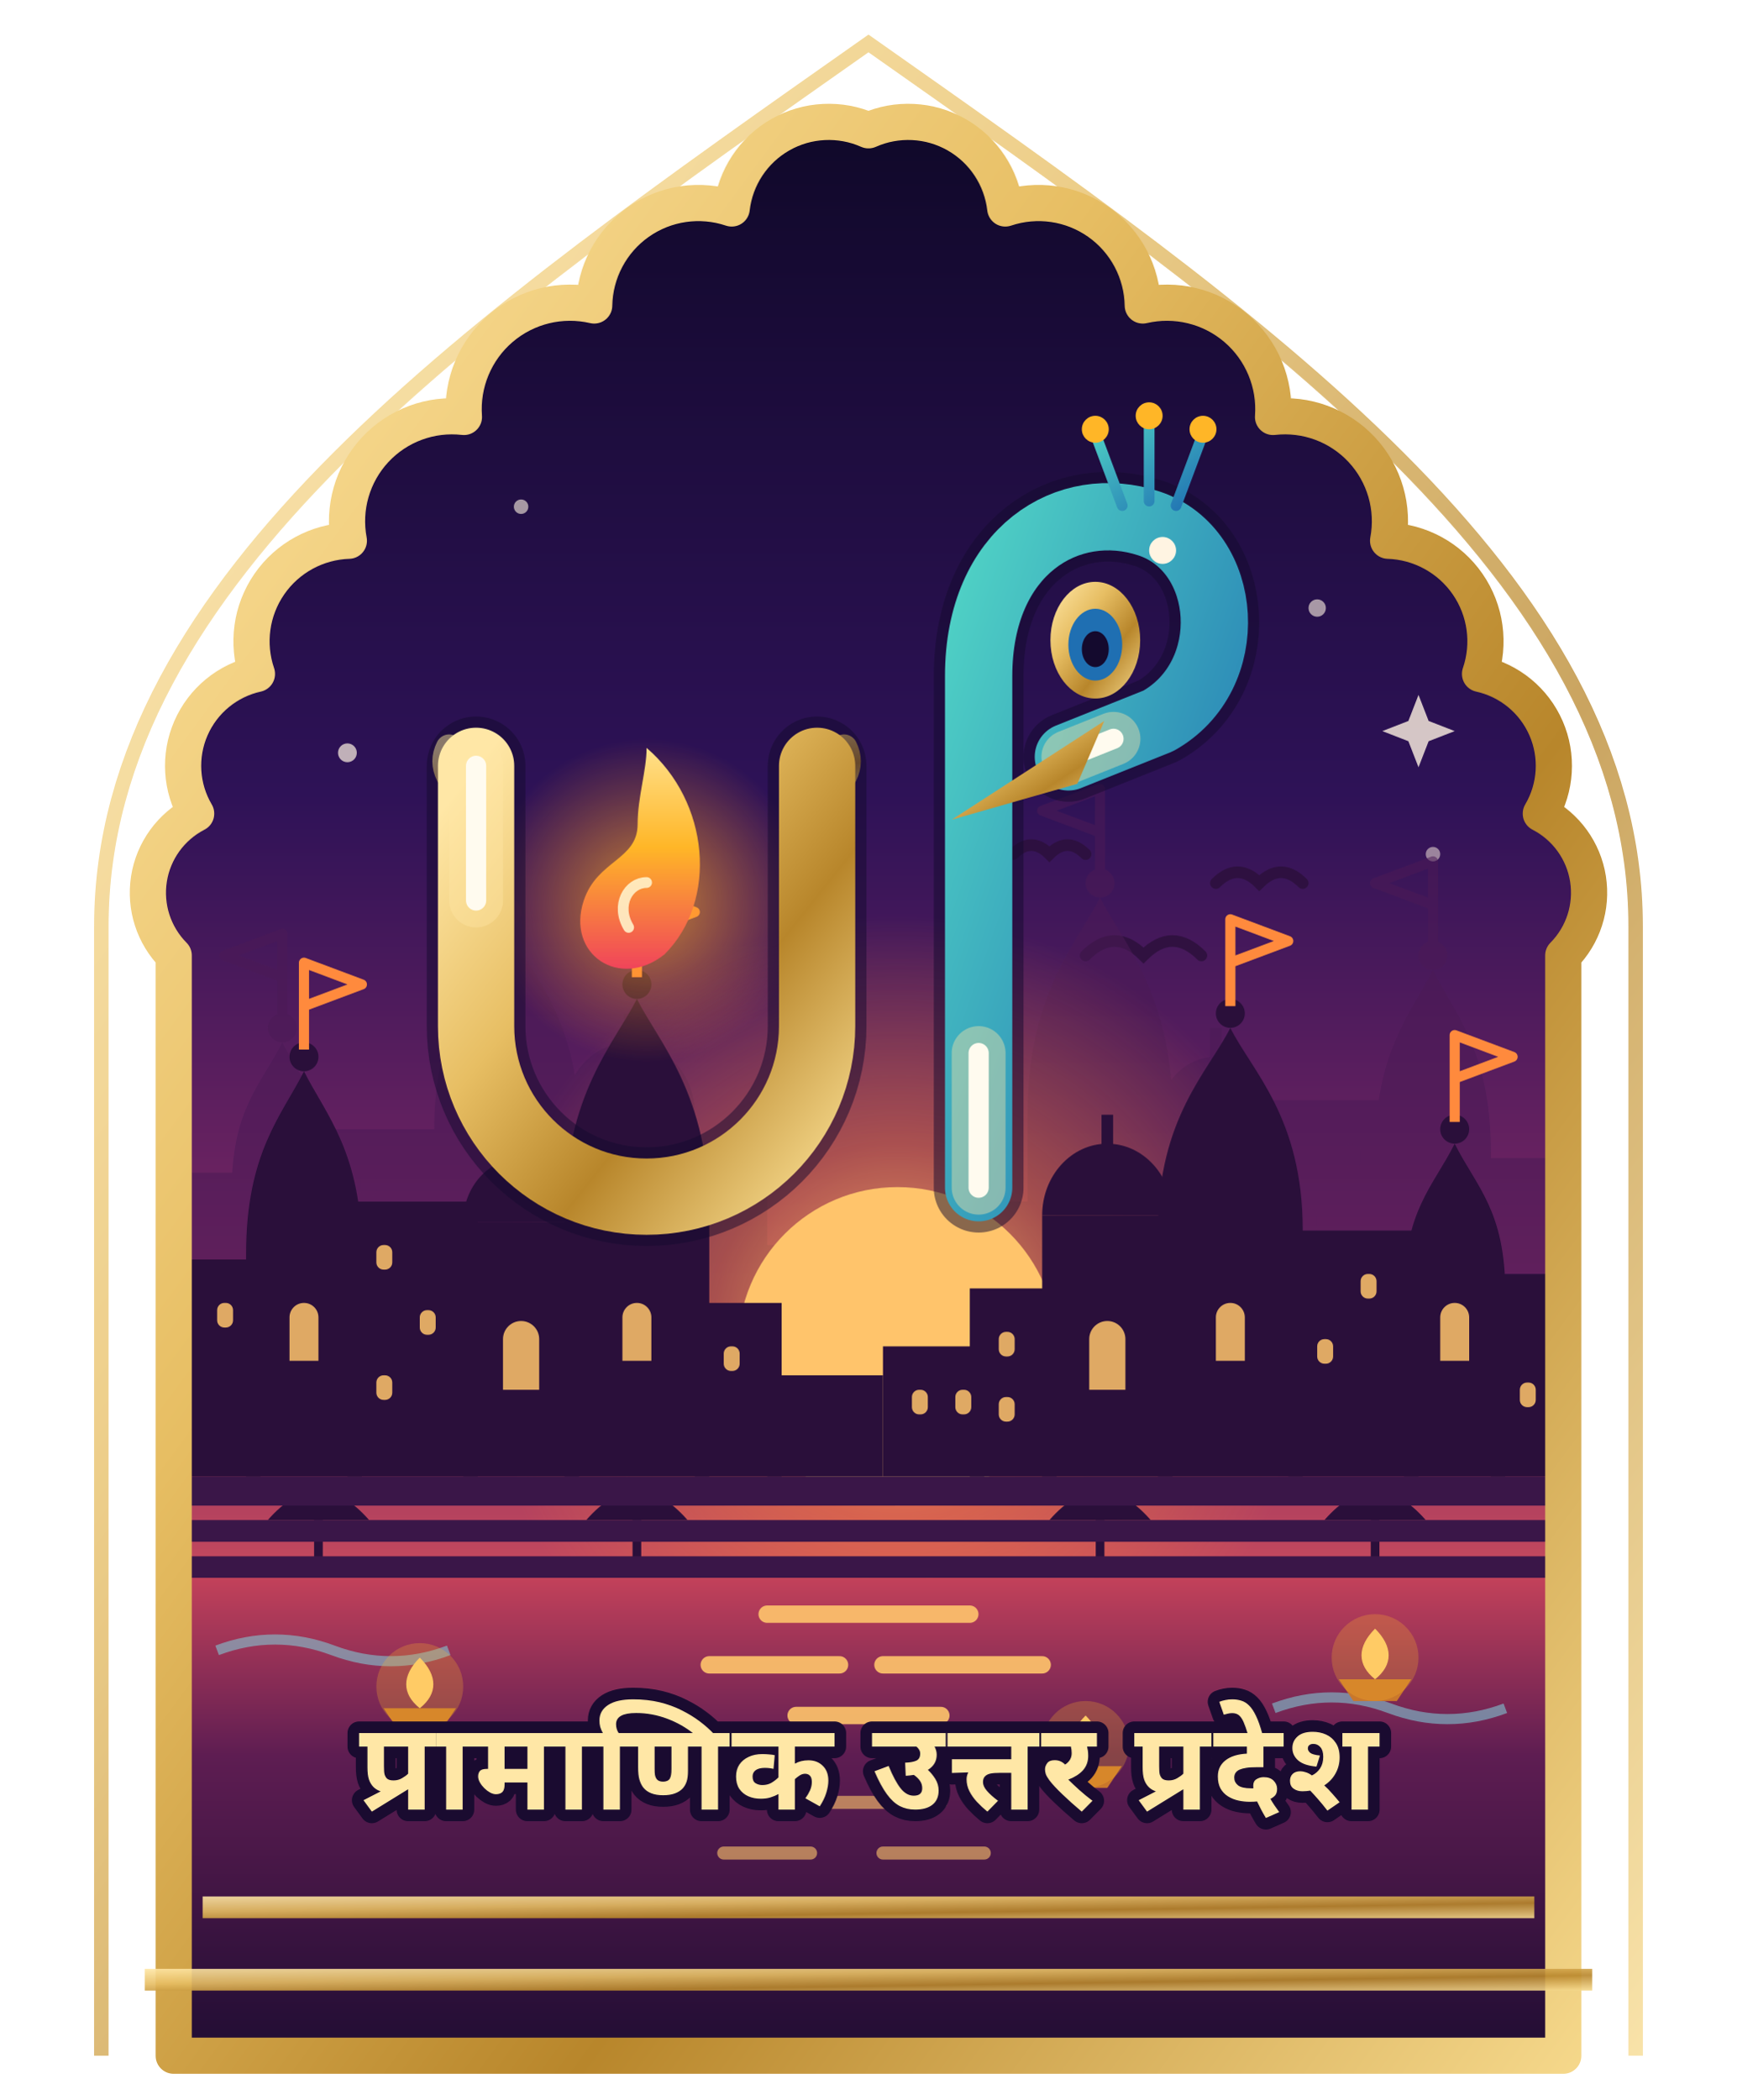
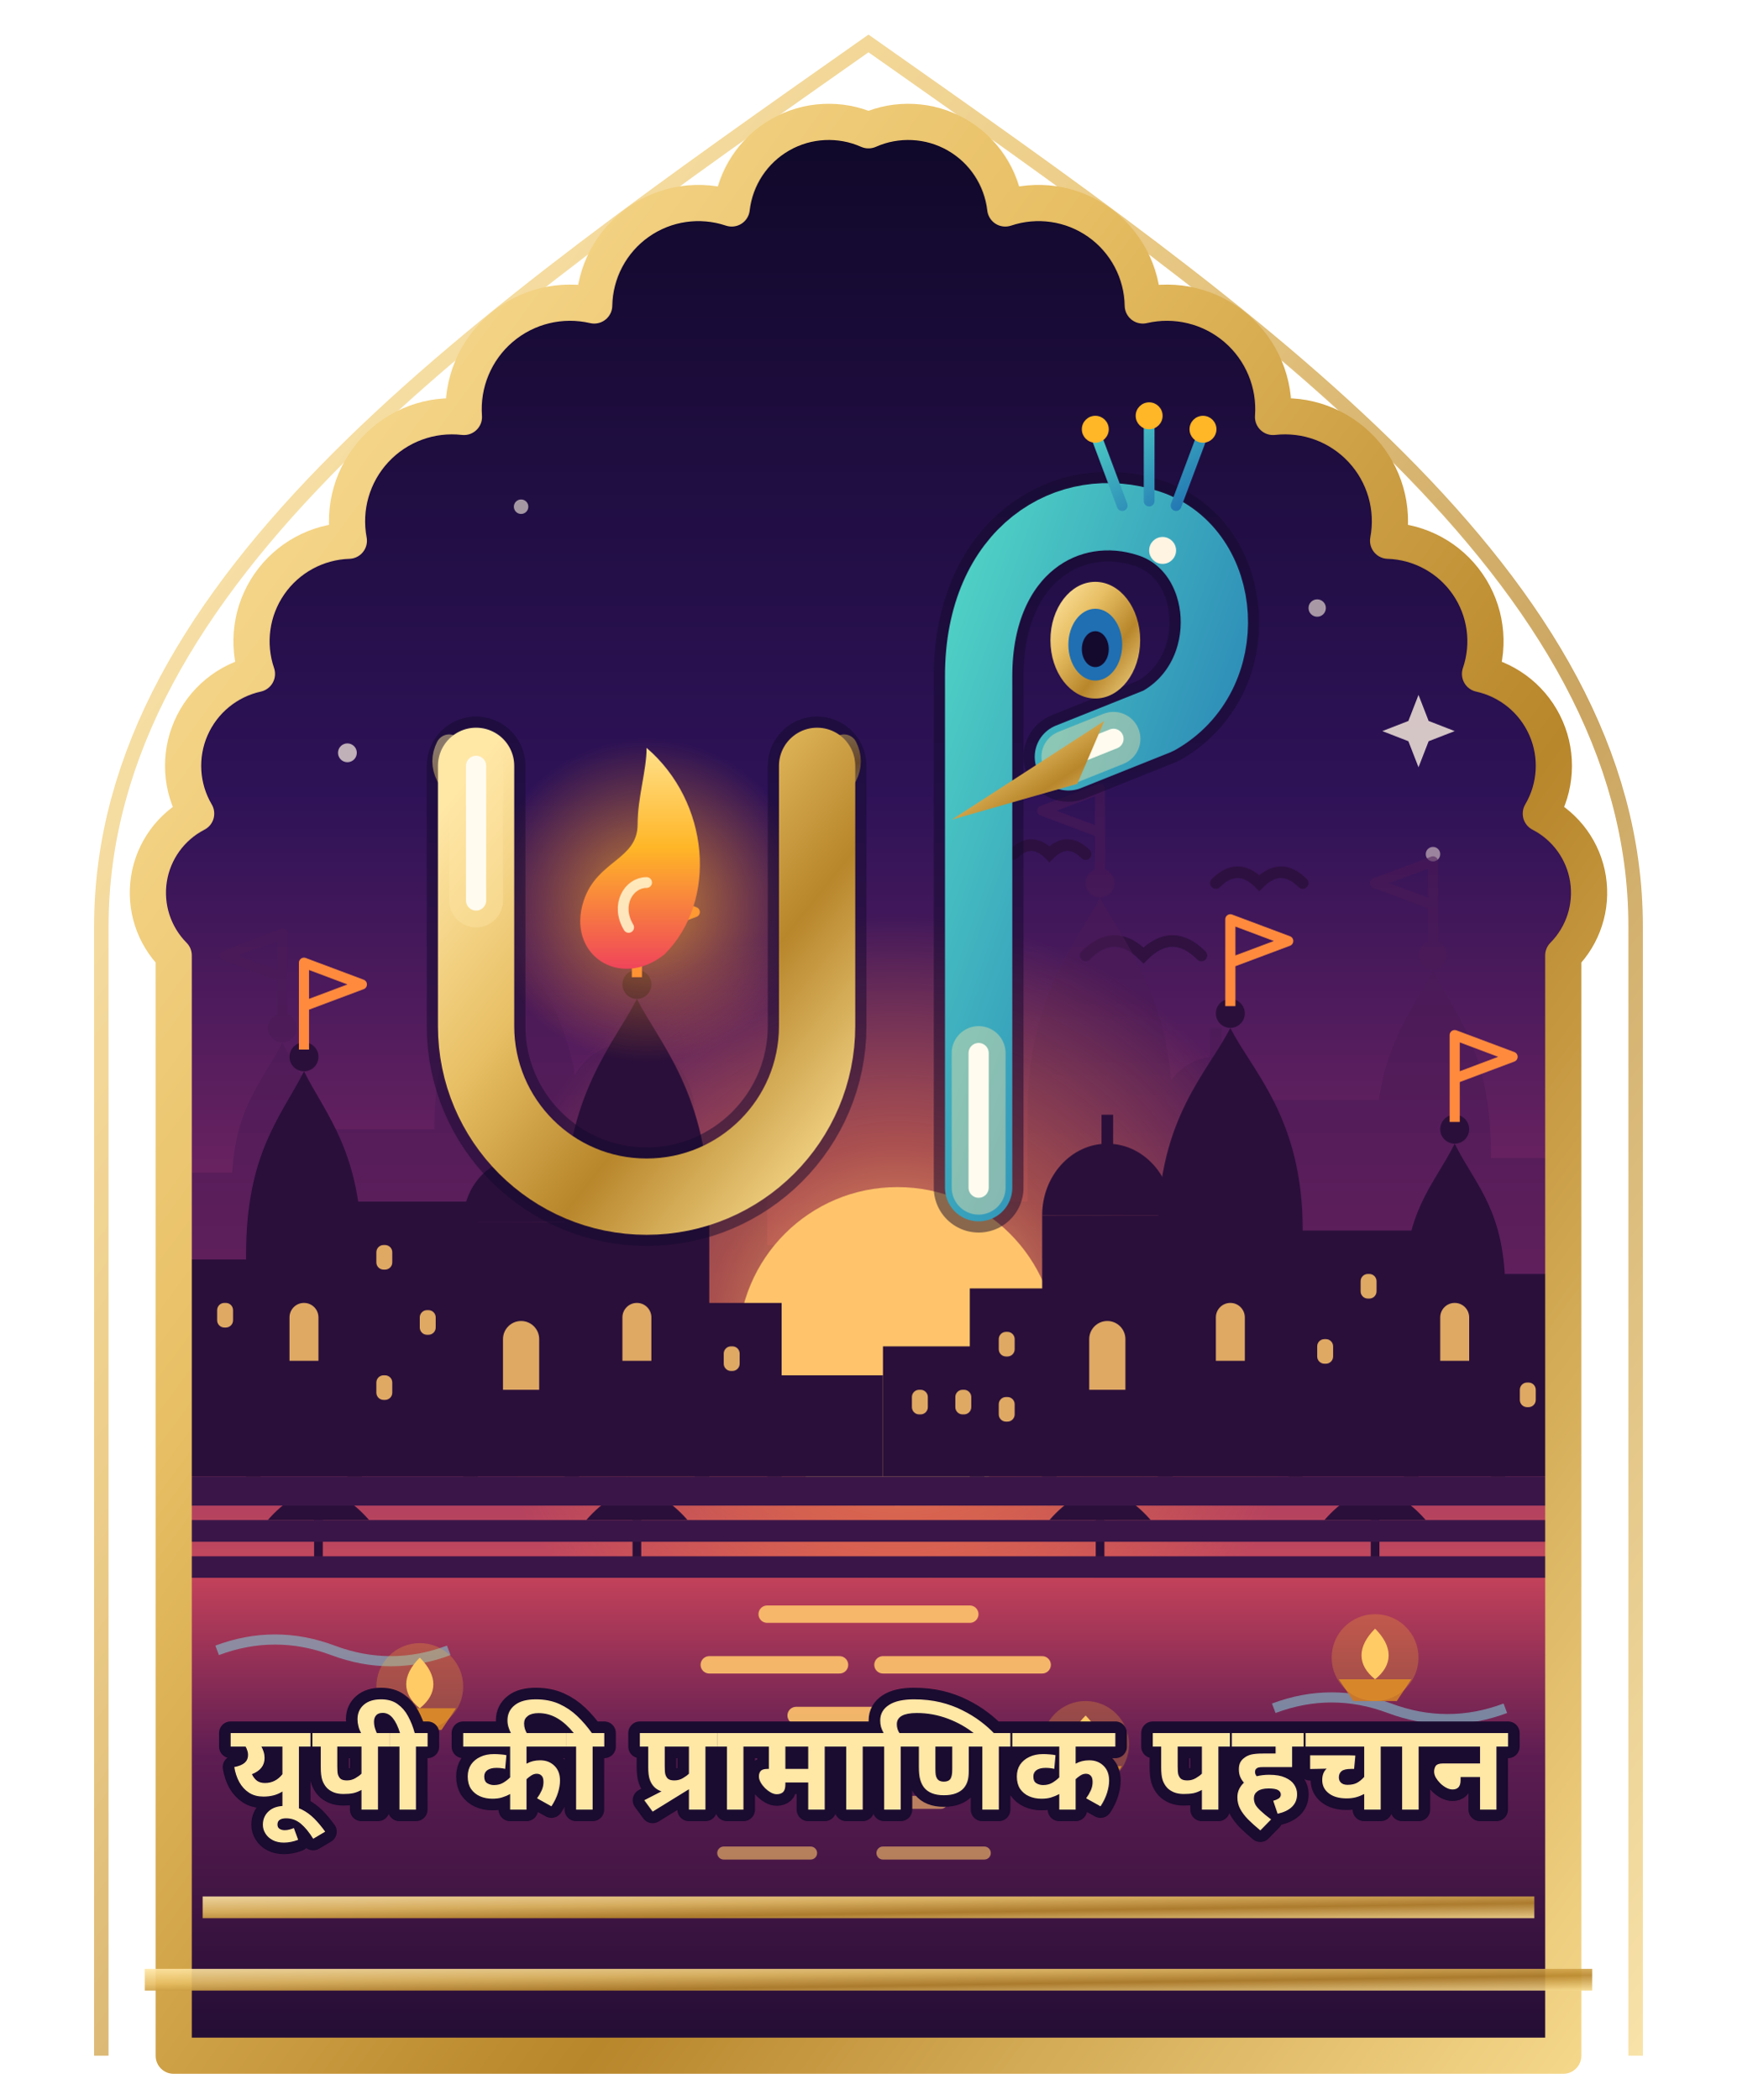
- <svg xmlns="http://www.w3.org/2000/svg" viewBox="0 0 240 290" role="img" aria-label="Authentic UP emblem, प्रामाणिक उत्तर प्रदेश">
+ <svg xmlns="http://www.w3.org/2000/svg" viewBox="0 0 240 290" role="img" aria-label="Authentic UP emblem, यूपी की प्रामाणिक पहचान">
  <defs>
    <linearGradient id="aufull-gold" x1="0" y1="0" x2="1" y2="1">
      <stop offset="0" stop-color="#FFE7A6" />
      <stop offset=".35" stop-color="#E7BE63" />
      <stop offset=".65" stop-color="#B8862B" />
      <stop offset="1" stop-color="#F6D98C" />
    </linearGradient>
    <linearGradient id="aufull-silk" x1="0" y1="0" x2="0" y2="1">
      <stop offset="0" stop-color="#FFE08A" />
      <stop offset=".45" stop-color="#FFB627" />
      <stop offset="1" stop-color="#F0445A" />
    </linearGradient>
    <linearGradient id="aufull-sky" x1="0" y1="0" x2="0" y2="1">
      <stop offset="0" stop-color="#0F0828" />
      <stop offset=".35" stop-color="#2E1257" />
      <stop offset=".6" stop-color="#7A2763" />
      <stop offset=".8" stop-color="#E0565B" />
      <stop offset="1" stop-color="#FFB25E" />
    </linearGradient>
    <linearGradient id="aufull-river" x1="0" y1="0" x2="0" y2="1">
      <stop offset="0" stop-color="#C2415A" />
      <stop offset=".35" stop-color="#5E1D52" />
      <stop offset="1" stop-color="#1A0B30" />
    </linearGradient>
    <radialGradient id="aufull-sunGlow">
      <stop offset="0" stop-color="#FFD27A" stop-opacity=".9" />
      <stop offset=".45" stop-color="#FF8A3D" stop-opacity=".45" />
      <stop offset="1" stop-color="#FF8A3D" stop-opacity="0" />
    </radialGradient>
    <linearGradient id="aufull-teal" x1="0" y1="0" x2="1" y2="1">
      <stop offset="0" stop-color="#4FD1C5" />
      <stop offset="1" stop-color="#1F6FB2" />
    </linearGradient>
    <radialGradient id="aufull-flameGlow">
      <stop offset="0" stop-color="#FFB627" stop-opacity=".7" />
      <stop offset="1" stop-color="#FF8A1F" stop-opacity="0" />
    </radialGradient>
    <clipPath id="aufull-clip">
      <path d="M24 284V132.0A12.3 12.3 0 0 1 27.1 112.4A13.0 13.0 0 0 1 35.5 93.1A13.9 13.9 0 0 1 48.2 74.7A14.5 14.5 0 0 1 64.1 57.6A14.7 14.7 0 0 1 82.1 42.2A14.4 14.4 0 0 1 101.1 28.8A13.5 13.5 0 0 1 120.0 18.0A13.5 13.5 0 0 1 138.9 28.8A14.4 14.4 0 0 1 157.9 42.2A14.7 14.7 0 0 1 175.9 57.6A14.5 14.5 0 0 1 191.8 74.7A13.9 13.9 0 0 1 204.5 93.1A13.0 13.0 0 0 1 212.9 112.4A12.3 12.3 0 0 1 216.0 132.0V284Z" />
    </clipPath>
  </defs>
  <style>
        .aufull-run{animation:aufull-run 3s linear infinite}
        @keyframes aufull-run{to{stroke-dashoffset:-240}}
        .aufull-shim{animation:aufull-shim 2.6s ease-in-out infinite}
        @keyframes aufull-shim{50%{opacity:.25;transform:translateX(3px)}}
        .aufull-shim2{animation:aufull-shim 2.6s ease-in-out -1.3s infinite}
        .aufull-bob{animation:aufull-bob 3s ease-in-out infinite}
        @keyframes aufull-bob{50%{transform:translateY(1.6px)}}
        .aufull-sun{animation:aufull-sun 5s ease-in-out infinite;transform-box:fill-box;transform-origin:50% 50%}
        @keyframes aufull-sun{50%{transform:scale(1.08);opacity:.8}}
        .aufull-fly{animation:aufull-fly 9s ease-in-out infinite}
        @keyframes aufull-fly{50%{transform:translate(8px,-4px)}}
        .aufull-flame{animation:aufull-flame 1.6s ease-in-out infinite;transform-box:fill-box;transform-origin:50% 90%}
        @keyframes aufull-flame{50%{transform:scale(.9,1.08) rotate(-3deg)}}
        .aufull-halo{animation:aufull-halo 1.6s ease-in-out infinite;transform-box:fill-box;transform-origin:50% 50%}
        @keyframes aufull-halo{50%{opacity:.35;transform:scale(1.15)}}
        @media (prefers-reduced-motion: reduce){.aufull-run,.aufull-shim,.aufull-shim2,.aufull-bob,.aufull-sun,.aufull-fly,.aufull-flame,.aufull-halo{animation:none}}
      </style>
  <path d="M14 284V128C14 80 66 44 120 6C174 44 226 80 226 128V284" fill="none" stroke="url(#aufull-gold)" stroke-width="2" opacity=".75" />
  <path d="M24 284V132.0A12.3 12.3 0 0 1 27.1 112.4A13.0 13.0 0 0 1 35.5 93.1A13.9 13.9 0 0 1 48.2 74.7A14.5 14.5 0 0 1 64.1 57.6A14.7 14.7 0 0 1 82.1 42.2A14.4 14.4 0 0 1 101.1 28.8A13.5 13.5 0 0 1 120.0 18.0A13.5 13.5 0 0 1 138.9 28.8A14.4 14.4 0 0 1 157.9 42.2A14.7 14.7 0 0 1 175.9 57.6A14.5 14.5 0 0 1 191.8 74.7A13.9 13.9 0 0 1 204.5 93.1A13.0 13.0 0 0 1 212.9 112.4A12.3 12.3 0 0 1 216.0 132.0V284Z" fill="url(#aufull-sky)" />
  <g clip-path="url(#aufull-clip)">
    <g fill="#FFF4E2">
      <circle cx="48" cy="104" r="1.3" opacity=".7" />
      <circle cx="72" cy="70" r="1" opacity=".6" />
      <circle cx="182" cy="84" r="1.2" opacity=".6" />
      <circle cx="198" cy="118" r="1" opacity=".5" />
      <path d="M196 96l1.4 3.6 3.6 1.4-3.6 1.4-1.4 3.6-1.4-3.6-3.6-1.4 3.6-1.4z" opacity=".8" />
    </g>
    <g class="aufull-fly" fill="none" stroke="#2A0F3A" stroke-width="1.6" stroke-linecap="round" opacity=".8">
      <path d="M150 132q4-4 8 0q4-4 8 0" />
      <path d="M168 122q3-3 6 0q3-3 6 0" />
      <path d="M140 118q2.5-2.5 5 0q2.5-2.5 5 0" />
    </g>
    <g opacity=".55" transform="translate(240 0) scale(-1 1) translate(0 -14)">
      <g fill="#4A1A55">
        <rect x="20" y="174" width="16" height="30" />
        <path d="M34 204V173.2C34 159.2 39 154 42 148C45 154 50 159.2 50 173.2V204Z" />
        <circle cx="42" cy="146" r="2" />
        <rect x="48" y="166" width="18" height="38" />
        <rect x="64" y="168.8" width="16" height="35.2" />
        <path d="M64 168.8A8 8.8 0 0 1 80 168.8Z" />
        <path d="M72 156v6" stroke="#4A1A55" stroke-width="1.6" />
        <path d="M78 204V167.7C78 151.2 85 144 88 138C91 144 98 151.2 98 167.7V204Z" />
        <circle cx="88" cy="136" r="2" />
        <rect x="96" y="180" width="12" height="24" />
        <rect x="106" y="190" width="16" height="14" />
        <rect x="122" y="186" width="14" height="18" />
        <rect x="134" y="178" width="12" height="26" />
        <rect x="144" y="167.9" width="18" height="36.1" />
        <path d="M144 167.9A9 9.9 0 0 1 162 167.9Z" />
        <path d="M153 154v6" stroke="#4A1A55" stroke-width="1.6" />
        <path d="M160 204V169.9C160 154.4 167 148 170 142C173 148 180 154.4 180 169.9V204Z" />
        <circle cx="170" cy="140" r="2" />
        <rect x="178" y="170" width="18" height="34" />
        <path d="M194 204V178.7C194 167.2 198 164 201 158C204 164 208 167.2 208 178.7V204Z" />
        <circle cx="201" cy="156" r="2" />
        <rect x="206" y="176" width="14" height="28" />
        <path d="M37 210q7-8 14 0z" />
        <path d="M44 210v6" stroke="#4A1A55" stroke-width="1.2" />
        <path d="M81 210q7-8 14 0z" />
        <path d="M88 210v6" stroke="#4A1A55" stroke-width="1.2" />
        <path d="M145 210q7-8 14 0z" />
        <path d="M152 210v6" stroke="#4A1A55" stroke-width="1.2" />
        <path d="M183 210q7-8 14 0z" />
        <path d="M190 210v6" stroke="#4A1A55" stroke-width="1.2" />
      </g>
      <g fill="#4A1A55" opacity=".85">
        <rect x="24" y="180" width="2.2" height="3.4" rx="1" />
        <rect x="30" y="180" width="2.2" height="3.4" rx="1" />
        <rect x="24" y="189" width="2.2" height="3.4" rx="1" />
        <path d="M40 188v-6a2 2 0 0 1 4 0v6z" />
        <rect x="52" y="172" width="2.2" height="3.4" rx="1" />
        <rect x="58" y="181" width="2.2" height="3.4" rx="1" />
        <rect x="52" y="190" width="2.2" height="3.4" rx="1" />
        <path d="M69.5 192v-7a2.5 2.5 0 0 1 5 0v7z" />
        <path d="M86 188v-6a2 2 0 0 1 4 0v6z" />
        <rect x="100" y="186" width="2.2" height="3.4" rx="1" />
        <rect x="126" y="192" width="2.2" height="3.4" rx="1" />
        <rect x="132" y="192" width="2.2" height="3.4" rx="1" />
        <rect x="138" y="184" width="2.2" height="3.4" rx="1" />
        <rect x="138" y="193" width="2.2" height="3.4" rx="1" />
        <path d="M150.5 192v-7a2.5 2.5 0 0 1 5 0v7z" />
        <path d="M168 188v-6a2 2 0 0 1 4 0v6z" />
        <rect x="188" y="176" width="2.2" height="3.4" rx="1" />
        <rect x="182" y="185" width="2.2" height="3.4" rx="1" />
        <path d="M199 188v-6a2 2 0 0 1 4 0v6z" />
        <rect x="216" y="182" width="2.2" height="3.4" rx="1" />
        <rect x="210" y="191" width="2.2" height="3.4" rx="1" />
        <rect x="216" y="191" width="2.2" height="3.4" rx="1" />
      </g>
      <g fill="none" stroke="#4A1A55" stroke-width="1.4" stroke-linejoin="round">
        <path d="M42 145V133l8 3-8 3" />
        <path d="M88 135V123l8 3-8 3" />
        <path d="M170 139V127l8 3-8 3" />
        <path d="M201 155V143l8 3-8 3" />
      </g>
    </g>
    <circle class="aufull-sun" cx="124" cy="184" r="58" fill="url(#aufull-sunGlow)" />
    <circle cx="124" cy="186" r="22" fill="#FFC46B" stroke="none" stroke-width="1.5" />
    <g fill="#2A0F3A">
      <rect x="20" y="174" width="16" height="30" />
      <path d="M34 204V173.2C34 159.2 39 154 42 148C45 154 50 159.2 50 173.2V204Z" />
      <circle cx="42" cy="146" r="2" />
      <rect x="48" y="166" width="18" height="38" />
      <rect x="64" y="168.8" width="16" height="35.2" />
      <path d="M64 168.8A8 8.8 0 0 1 80 168.8Z" />
      <path d="M72 156v6" stroke="#2A0F3A" stroke-width="1.6" />
      <path d="M78 204V167.7C78 151.2 85 144 88 138C91 144 98 151.2 98 167.7V204Z" />
      <circle cx="88" cy="136" r="2" />
      <rect x="96" y="180" width="12" height="24" />
      <rect x="106" y="190" width="16" height="14" />
      <rect x="122" y="186" width="14" height="18" />
      <rect x="134" y="178" width="12" height="26" />
      <rect x="144" y="167.9" width="18" height="36.1" />
      <path d="M144 167.9A9 9.9 0 0 1 162 167.9Z" />
      <path d="M153 154v6" stroke="#2A0F3A" stroke-width="1.6" />
      <path d="M160 204V169.9C160 154.4 167 148 170 142C173 148 180 154.4 180 169.9V204Z" />
      <circle cx="170" cy="140" r="2" />
      <rect x="178" y="170" width="18" height="34" />
      <path d="M194 204V178.7C194 167.2 198 164 201 158C204 164 208 167.2 208 178.7V204Z" />
      <circle cx="201" cy="156" r="2" />
      <rect x="206" y="176" width="14" height="28" />
      <path d="M37 210q7-8 14 0z" />
      <path d="M44 210v6" stroke="#2A0F3A" stroke-width="1.2" />
      <path d="M81 210q7-8 14 0z" />
      <path d="M88 210v6" stroke="#2A0F3A" stroke-width="1.2" />
      <path d="M145 210q7-8 14 0z" />
      <path d="M152 210v6" stroke="#2A0F3A" stroke-width="1.2" />
      <path d="M183 210q7-8 14 0z" />
      <path d="M190 210v6" stroke="#2A0F3A" stroke-width="1.2" />
    </g>
    <g fill="#FFC46B" opacity=".85">
      <rect x="24" y="180" width="2.2" height="3.4" rx="1" />
      <rect x="30" y="180" width="2.2" height="3.4" rx="1" />
      <rect x="24" y="189" width="2.2" height="3.4" rx="1" />
      <path d="M40 188v-6a2 2 0 0 1 4 0v6z" />
      <rect x="52" y="172" width="2.2" height="3.4" rx="1" />
      <rect x="58" y="181" width="2.2" height="3.4" rx="1" />
      <rect x="52" y="190" width="2.2" height="3.4" rx="1" />
      <path d="M69.5 192v-7a2.5 2.5 0 0 1 5 0v7z" />
      <path d="M86 188v-6a2 2 0 0 1 4 0v6z" />
      <rect x="100" y="186" width="2.2" height="3.4" rx="1" />
      <rect x="126" y="192" width="2.2" height="3.4" rx="1" />
      <rect x="132" y="192" width="2.2" height="3.4" rx="1" />
      <rect x="138" y="184" width="2.2" height="3.4" rx="1" />
      <rect x="138" y="193" width="2.2" height="3.4" rx="1" />
      <path d="M150.5 192v-7a2.5 2.5 0 0 1 5 0v7z" />
      <path d="M168 188v-6a2 2 0 0 1 4 0v6z" />
      <rect x="188" y="176" width="2.2" height="3.4" rx="1" />
      <rect x="182" y="185" width="2.2" height="3.4" rx="1" />
      <path d="M199 188v-6a2 2 0 0 1 4 0v6z" />
      <rect x="216" y="182" width="2.2" height="3.4" rx="1" />
      <rect x="210" y="191" width="2.2" height="3.4" rx="1" />
      <rect x="216" y="191" width="2.2" height="3.4" rx="1" />
    </g>
    <g fill="none" stroke="#FF8A3D" stroke-width="1.4" stroke-linejoin="round">
      <path d="M42 145V133l8 3-8 3" />
      <path d="M88 135V123l8 3-8 3" />
      <path d="M170 139V127l8 3-8 3" />
      <path d="M201 155V143l8 3-8 3" />
    </g>
    <g fill="#3A1648" opacity="1">
      <rect x="10" y="204" width="220" height="4" />
      <rect x="10" y="210" width="220" height="3" />
      <rect x="10" y="215" width="220" height="3" />
    </g>
    <rect x="10" y="218" width="220" height="70" fill="url(#aufull-river)" />
    <g stroke="#FFC46B" stroke-linecap="round">
      <path class="aufull-shim" d="M106 223h28M98 230h18M122 230h22M110 237h20" stroke-width="2.4" opacity=".9" />
      <path class="aufull-shim2" d="M112 249h18M100 256h12M122 256h14" stroke-width="1.8" opacity=".6" />
    </g>
    <path d="M30 228q8-3 16 0t16 0M176 236q8-3 16 0t16 0" fill="none" stroke="#7FD3DE" stroke-width="1.4" opacity=".55" />
    <g class="aufull-bob" style="animation-delay:0s">
      <path d="M53 236h10l-2 3h-6z" fill="#C9772B" />
      <path d="M58 229c2.5 2.5 2.5 5 0 7c-2.5-2-2.5-4.5 0-7z" fill="#FFD27A" />
      <circle cx="58" cy="233" r="6" fill="#FFB627" opacity=".25" />
    </g>
    <g class="aufull-bob" style="animation-delay:-1s">
      <path d="M145 244h10l-2 3h-6z" fill="#C9772B" />
      <path d="M150 237c2.5 2.5 2.5 5 0 7c-2.5-2-2.5-4.5 0-7z" fill="#FFD27A" />
      <circle cx="150" cy="241" r="6" fill="#FFB627" opacity=".25" />
    </g>
    <g class="aufull-bob" style="animation-delay:-2s">
      <path d="M185 232h10l-2 3h-6z" fill="#C9772B" />
      <path d="M190 225c2.5 2.5 2.5 5 0 7c-2.5-2-2.5-4.5 0-7z" fill="#FFD27A" />
      <circle cx="190" cy="229" r="6" fill="#FFB627" opacity=".25" />
    </g>
  </g>
  <path d="M24 284V132.0A12.3 12.3 0 0 1 27.1 112.4A13.0 13.0 0 0 1 35.5 93.1A13.9 13.9 0 0 1 48.2 74.7A14.5 14.5 0 0 1 64.1 57.6A14.7 14.7 0 0 1 82.1 42.2A14.4 14.4 0 0 1 101.1 28.8A13.5 13.5 0 0 1 120.0 18.0A13.5 13.5 0 0 1 138.9 28.8A14.4 14.4 0 0 1 157.9 42.2A14.7 14.7 0 0 1 175.9 57.6A14.5 14.5 0 0 1 191.8 74.7A13.9 13.9 0 0 1 204.5 93.1A13.0 13.0 0 0 1 212.9 112.4A12.3 12.3 0 0 1 216.0 132.0V284Z" fill="none" stroke="url(#aufull-gold)" stroke-width="5" stroke-linejoin="round" />
  <g transform="translate(116 112) scale(.62) translate(-125 -130)">
    <circle class="aufull-halo" cx="82" cy="150" r="36" fill="url(#aufull-flameGlow)" />
    <path class="aufull-flame" d="M82 116C96 128 98 150 86 162C76 170 64 162 68 150C71 141 80 141 80 133C80 127 82 121 82 116Z" fill="url(#aufull-silk)" />
    <path d="M78 156c-3-5 0-10 4-10" fill="none" stroke="#FFF1C9" stroke-width="2.4" stroke-linecap="round" opacity=".9" />
    <path d="M44 128C38 124 36 120 38 116M120 128C126 124 128 120 126 116" fill="none" stroke="url(#aufull-gold)" stroke-width="6" stroke-linecap="round" />
    <path d="M44 120V178A38 38 0 0 0 120 178V120" fill="none" stroke="#140A2E" stroke-width="22" stroke-linecap="round" opacity="0.5" />
    <path d="M44 120V178A38 38 0 0 0 120 178V120" fill="none" stroke="url(#aufull-gold)" stroke-width="17" stroke-linecap="round" />
    <path class="aufull-run" d="M44 120V178A38 38 0 0 0 120 178V120" fill="none" stroke="#FFE7A6" stroke-width="12" stroke-linecap="round" stroke-dasharray="30 210" opacity=".4" style="animation-delay:0s" />
    <path class="aufull-run" d="M44 120V178A38 38 0 0 0 120 178V120" fill="none" stroke="#FFFBEF" stroke-width="4.5" stroke-linecap="round" stroke-dasharray="30 210" style="animation-delay:0s" />
    <path d="M156 214V100C156 72 176 60 194 66C212 72 214 100 196 110L176 118" fill="none" stroke="#140A2E" stroke-width="20" stroke-linecap="round" stroke-linejoin="round" opacity="0.5" />
    <path d="M156 214V100C156 72 176 60 194 66C212 72 214 100 196 110L176 118" fill="none" stroke="url(#aufull-teal)" stroke-width="15" stroke-linecap="round" stroke-linejoin="round" />
    <path class="aufull-run" d="M156 214V100C156 72 176 60 194 66C212 72 214 100 196 110L176 118" fill="none" stroke="#FFE7A6" stroke-width="12" stroke-linecap="round" stroke-dasharray="30 210" opacity=".4" style="animation-delay:-1.5s" />
    <path class="aufull-run" d="M156 214V100C156 72 176 60 194 66C212 72 214 100 196 110L176 118" fill="none" stroke="#FFFBEF" stroke-width="4.5" stroke-linecap="round" stroke-dasharray="30 210" style="animation-delay:-1.5s" />
    <path d="M184 110L150 132L178 124Z" fill="url(#aufull-gold)" />
    <g stroke="url(#aufull-teal)" stroke-width="2.4" stroke-linecap="round">
      <path d="M188 62l-6-16M194 61l0-17M200 62l6-16" />
    </g>
    <g fill="#FFB627">
      <circle cx="182" cy="45" r="3" />
      <circle cx="194" cy="42" r="3" />
      <circle cx="206" cy="45" r="3" />
    </g>
    <ellipse cx="182" cy="92" rx="10" ry="13" fill="url(#aufull-gold)" />
    <ellipse cx="182" cy="93" rx="6" ry="8" fill="#1F6FB2" />
    <ellipse cx="182" cy="94" rx="3" ry="4" fill="#140A2E" />
    <circle cx="197" cy="72" r="3" fill="#FFF4E2" />
  </g>
-   <text x="120" y="250" text-anchor="middle" font-family="Mukta, 'Noto Sans Devanagari', sans-serif" font-weight="700" font-size="17" letter-spacing=".5" fill="#FFE7A6" stroke="#1A0B30" stroke-width="3.2" paint-order="stroke" stroke-linejoin="round">प्रामाणिक उत्तर प्रदेश</text>
+   <text x="120" y="250" text-anchor="middle" font-family="Mukta, 'Noto Sans Devanagari', sans-serif" font-weight="700" font-size="17" letter-spacing=".5" fill="#FFE7A6" stroke="#1A0B30" stroke-width="3.2" paint-order="stroke" stroke-linejoin="round">यूपी की प्रामाणिक पहचान</text>
  <g fill="url(#aufull-gold)" opacity="0.9">
    <rect x="28" y="262" width="184" height="3" />
    <rect x="20" y="272" width="200" height="3" />
  </g>
</svg>
